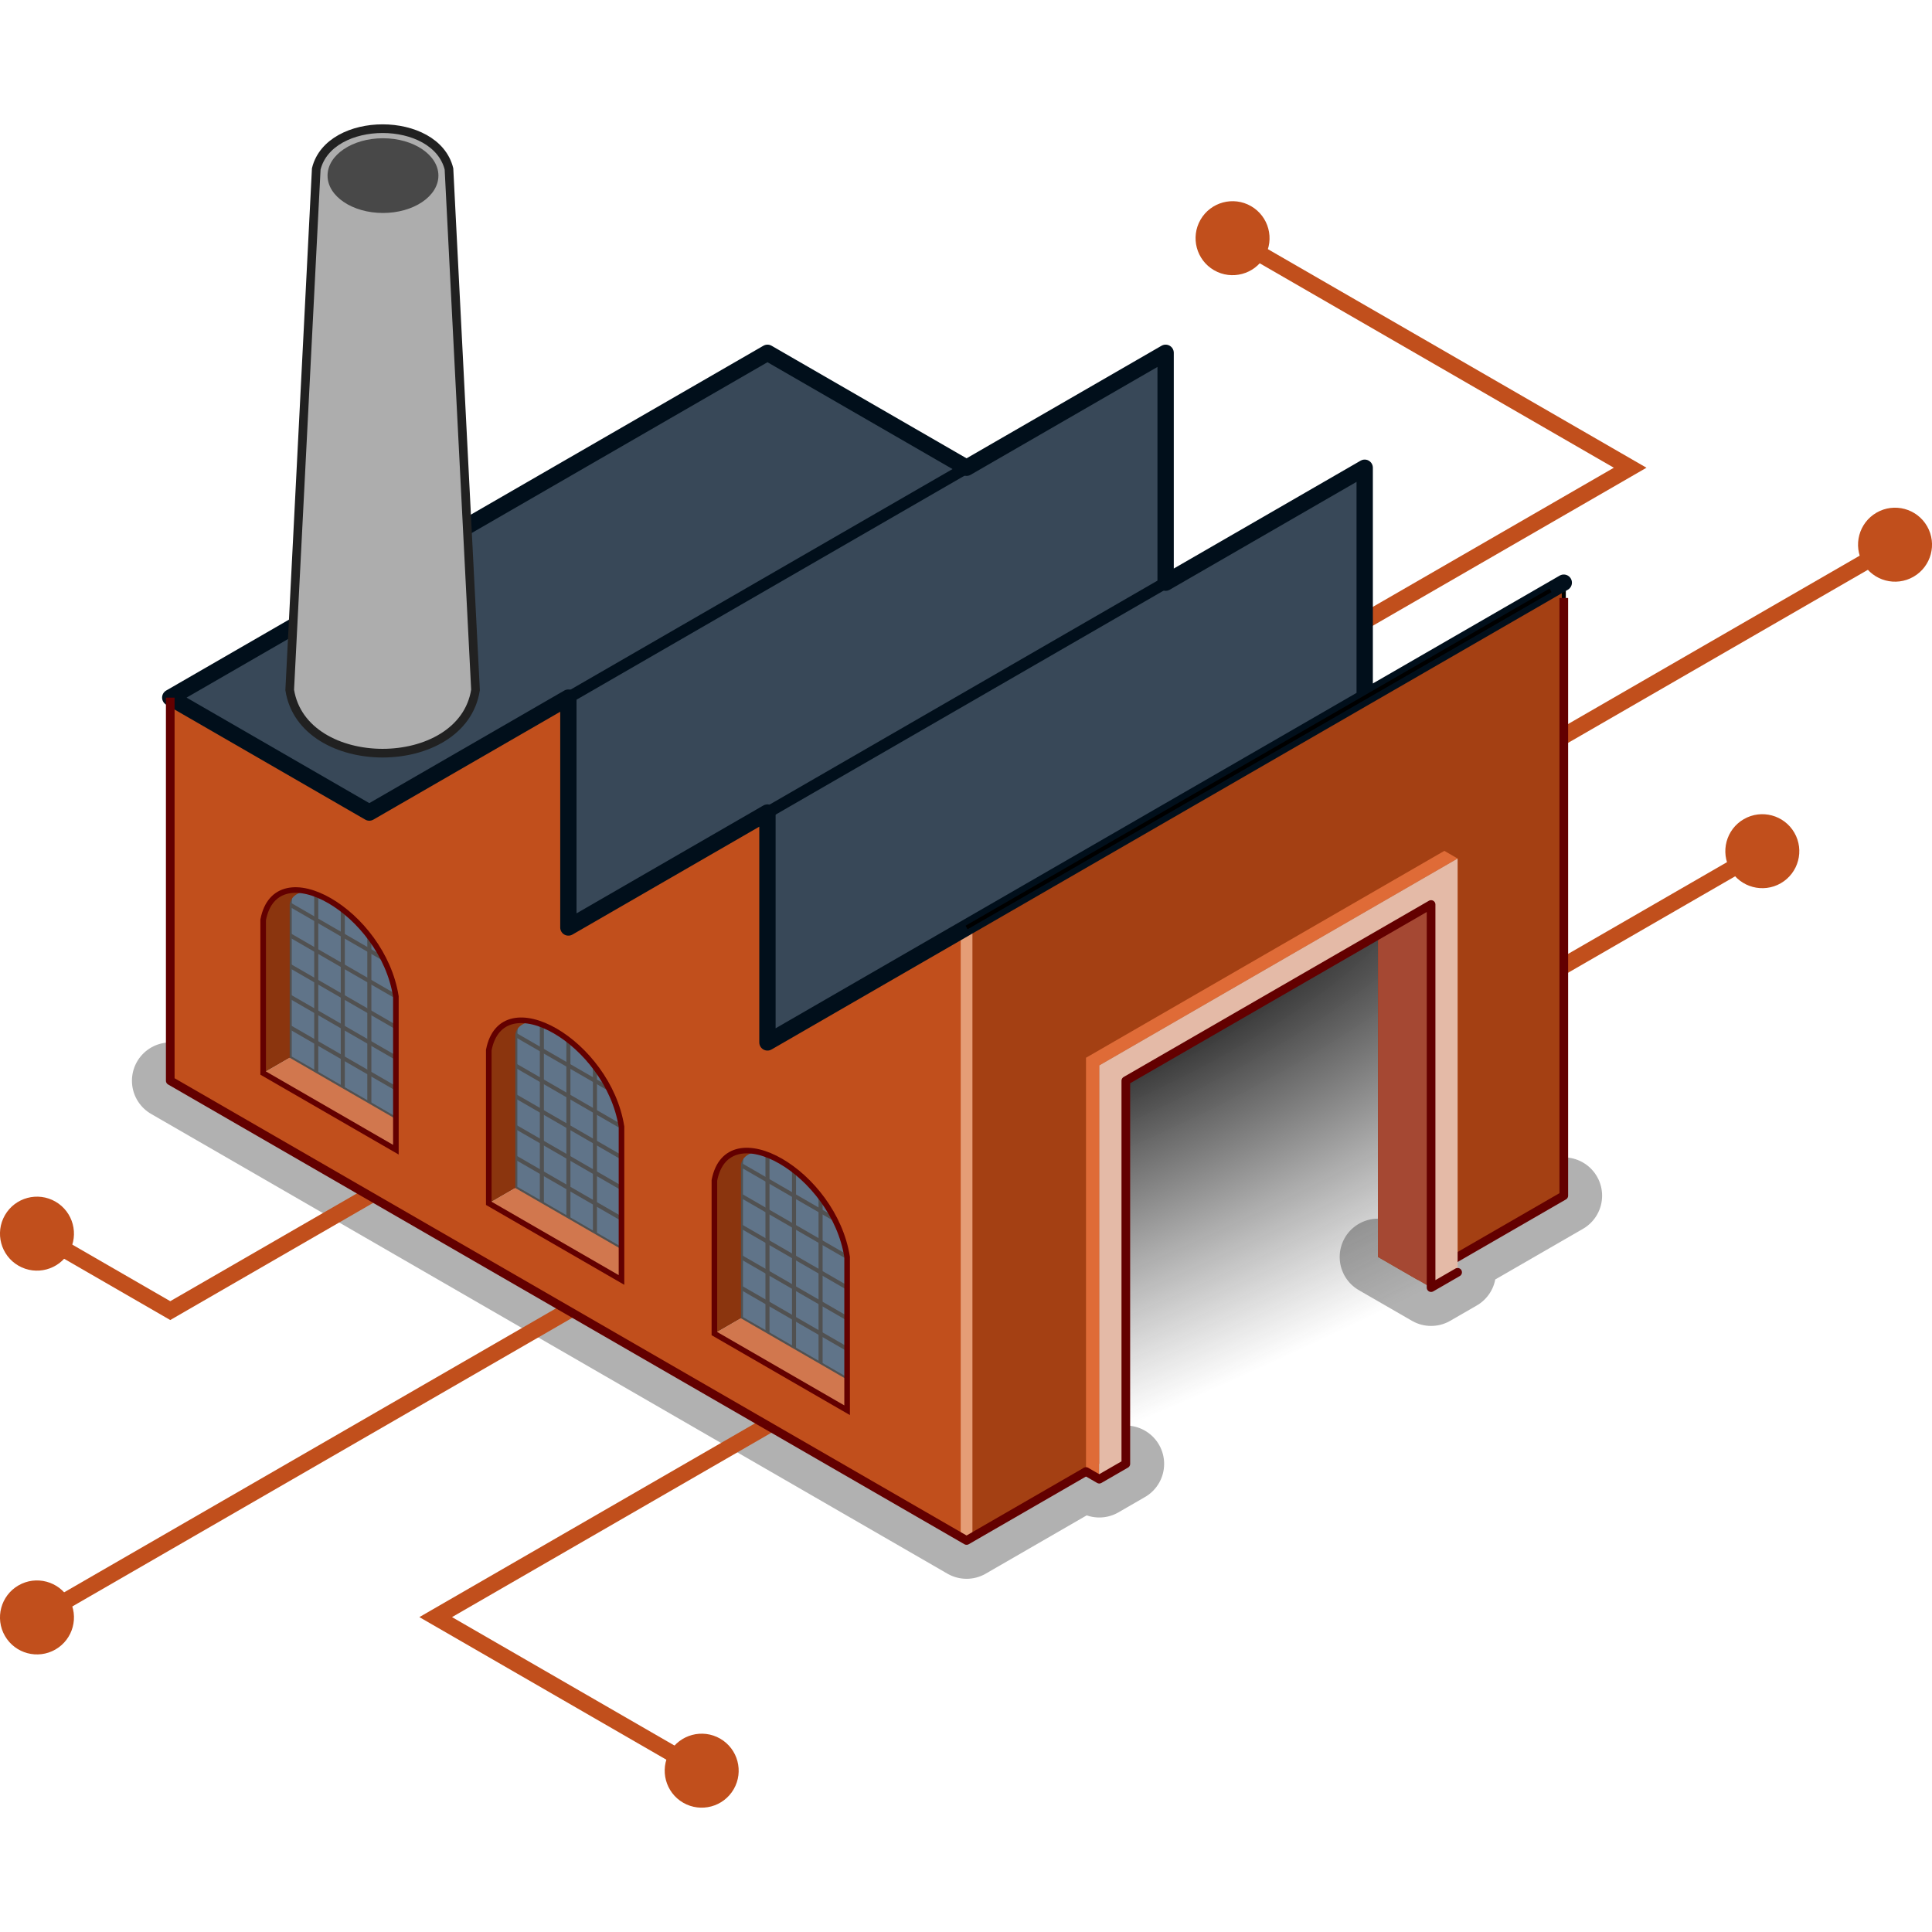
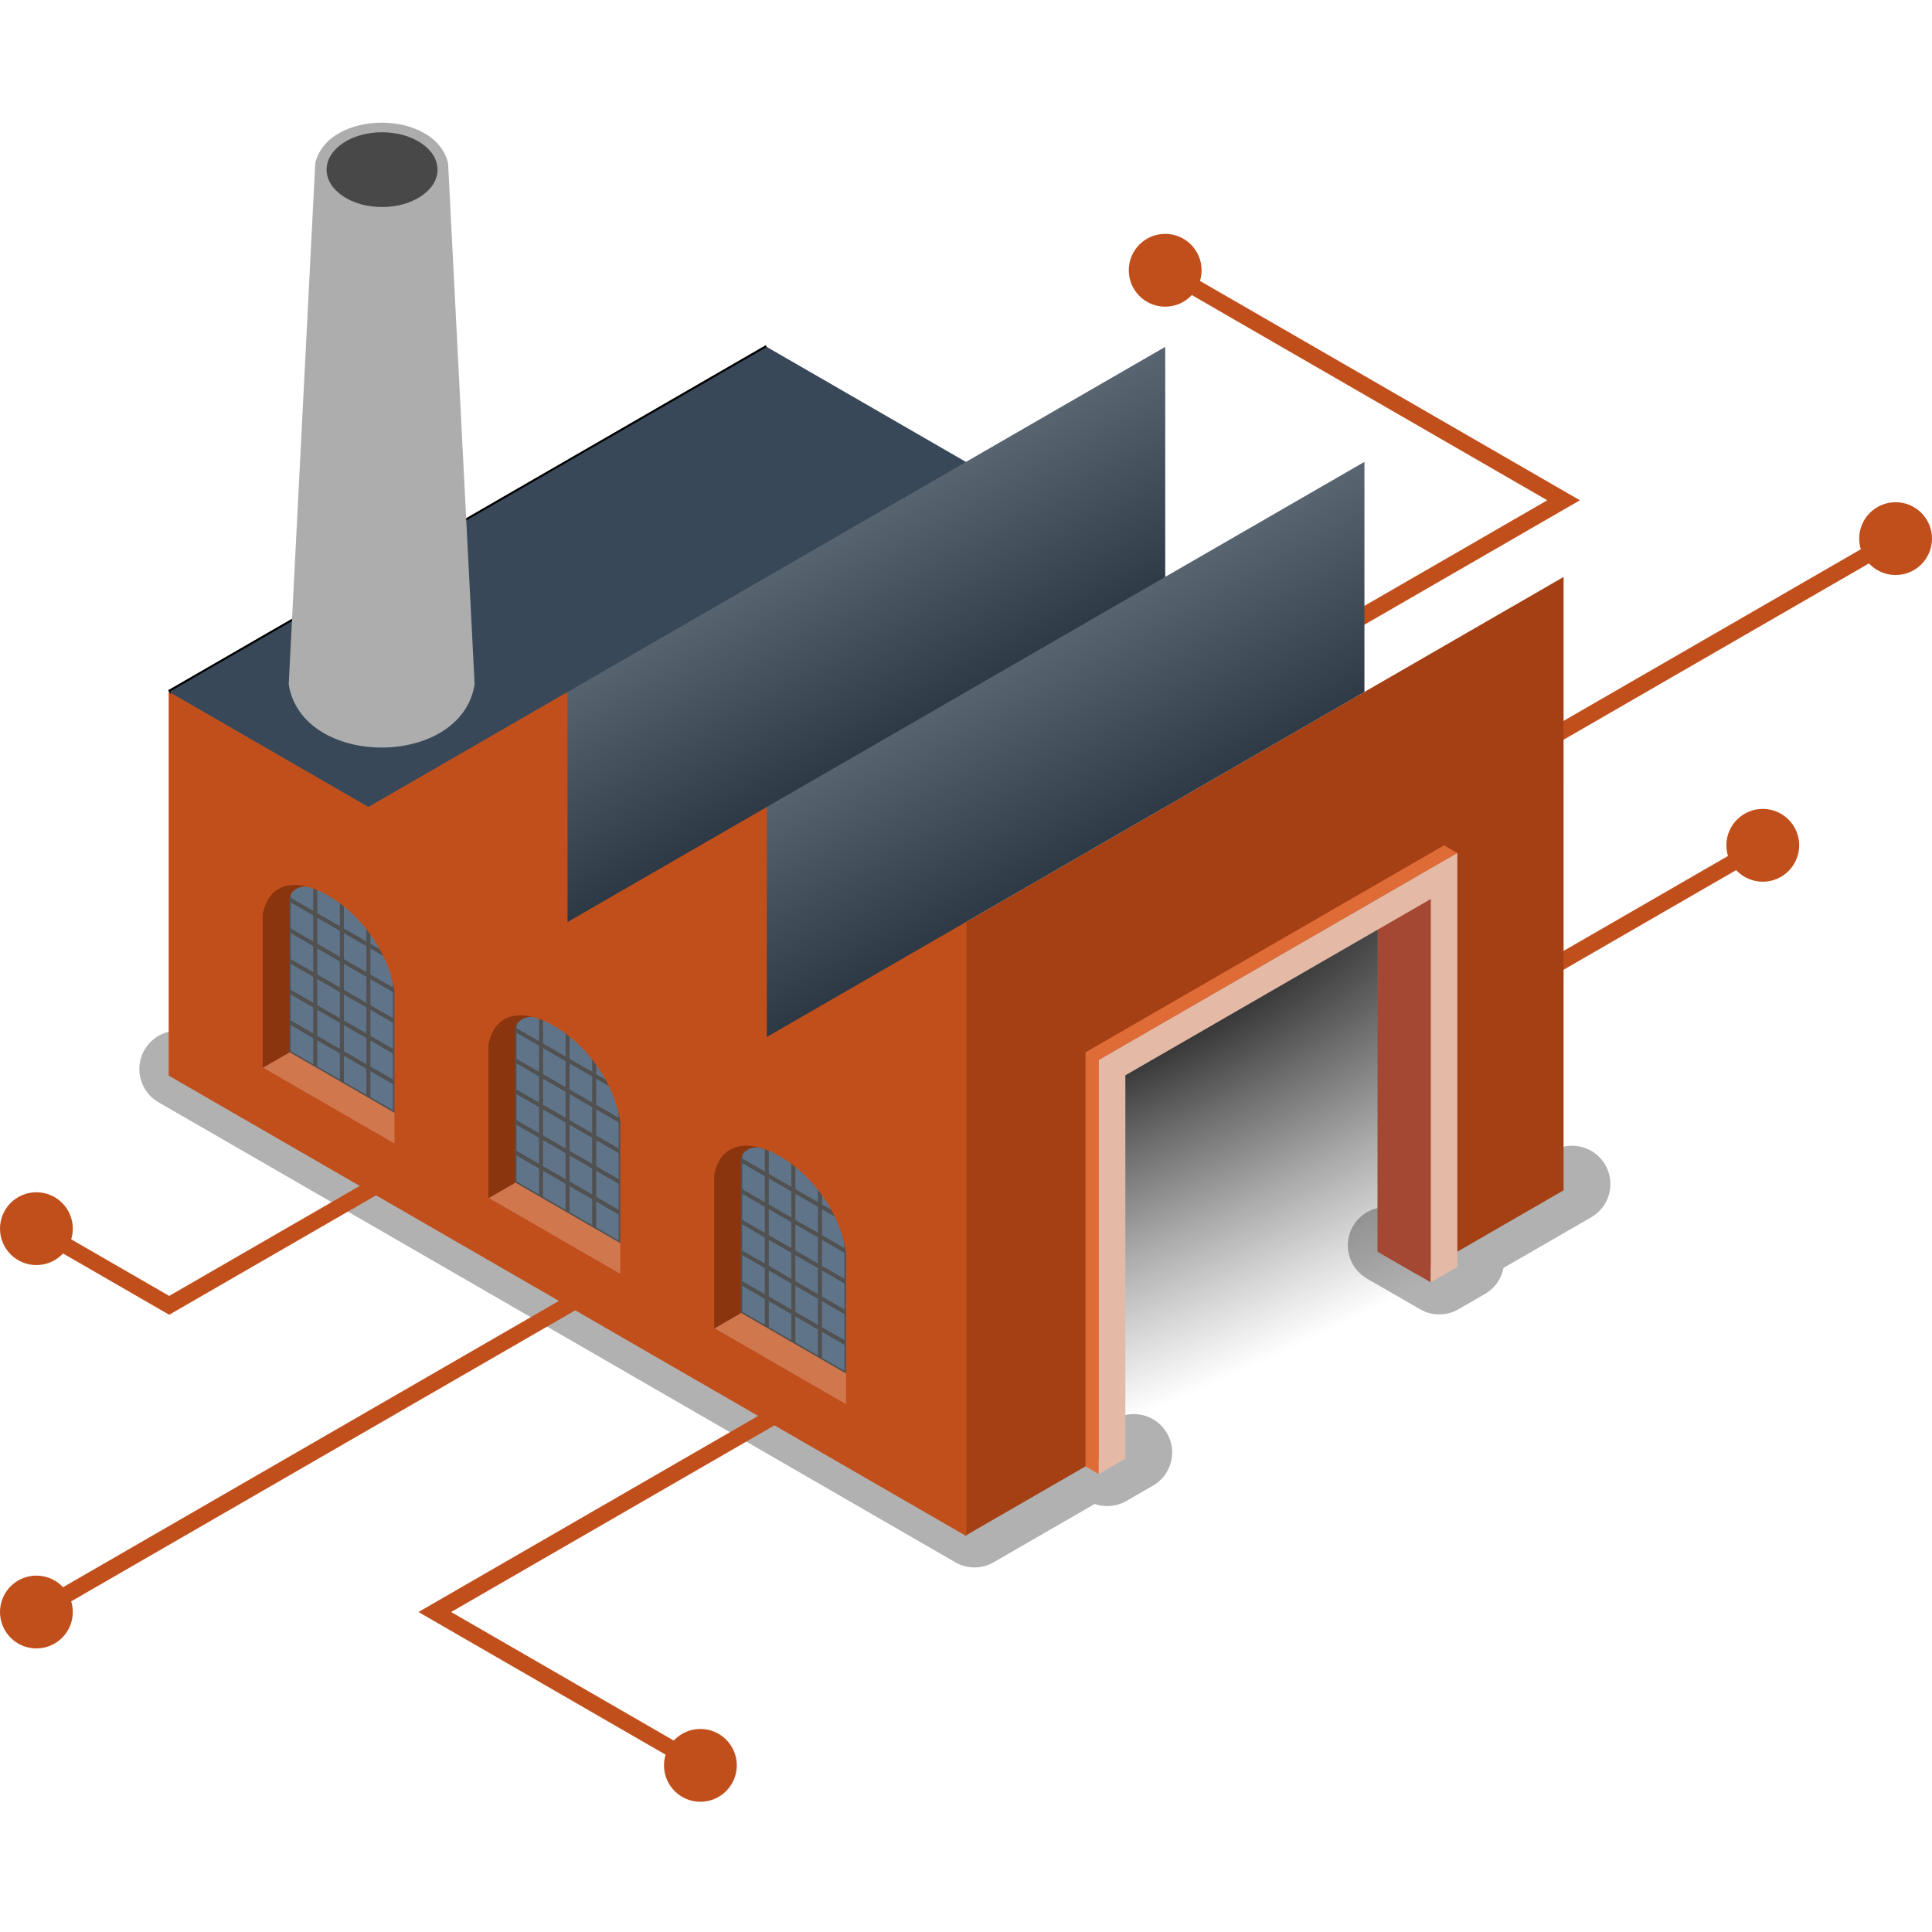
- <svg xmlns="http://www.w3.org/2000/svg" xmlns:xlink="http://www.w3.org/1999/xlink" width="126.069mm" height="126.069mm" viewBox="0 0 126.069 126.069" version="1.1" id="svg5">
+ <svg xmlns="http://www.w3.org/2000/svg" xmlns:xlink="http://www.w3.org/1999/xlink" width="125.992mm" height="125.992mm" viewBox="0 0 125.992 125.992" version="1.1" id="svg5">
  <defs id="defs2">
+     <linearGradient id="linearGradient891118">
+       <stop style="stop-color:#000000;stop-opacity:1" offset="0" id="stop891114" />
+       <stop style="stop-color:#ffffff;stop-opacity:1" offset="1" id="stop891116" />
+     </linearGradient>
    <marker style="overflow:visible" id="DotM" refX="0" refY="0" orient="auto">
      <path transform="matrix(0.4,0,0,0.4,2.96,0.4)" style="fill:context-stroke;fill-rule:evenodd;stroke:context-stroke;stroke-width:1pt" d="m -2.5,-1 c 0,2.76 -2.24,5 -5,5 -2.76,0 -5,-2.24 -5,-5 0,-2.76 2.24,-5 5,-5 2.76,0 5,2.24 5,5 z" id="path95192" />
    </marker>
    <marker style="overflow:visible" id="Arrow2Mstart" refX="0" refY="0" orient="auto">
      <path transform="scale(0.6)" d="M 8.719,4.034 -2.207,0.016 8.719,-4.002 c -1.745,2.372 -1.735,5.617 -6e-7,8.035 z" style="fill:context-stroke;fill-rule:evenodd;stroke:context-stroke;stroke-width:0.625;stroke-linejoin:round" id="path95152" />
    </marker>
    <linearGradient id="linearGradient38643">
      <stop style="stop-color:#000000;stop-opacity:1" offset="0" id="stop38639" />
      <stop style="stop-color:#323232;stop-opacity:0" offset="1" id="stop38641" />
    </linearGradient>
-     <radialGradient xlink:href="#linearGradient38643" id="radialGradient120361" cx="86.327" cy="40.421" fx="86.327" fy="40.421" r="10.392" gradientTransform="matrix(-7.833331,3.560326,-1.035206,-2.277631,826.3247,-153.7891)" gradientUnits="userSpaceOnUse" />
+     <radialGradient xlink:href="#linearGradient38643" id="radialGradient120361" cx="86.327" cy="40.421" fx="86.327" fy="40.421" r="10.392" gradientTransform="matrix(-7.833331,3.560326,-1.035206,-2.277631,789.7273,-150.1641)" gradientUnits="userSpaceOnUse" />
+     <linearGradient xlink:href="#linearGradient891118" id="linearGradient891082" gradientUnits="userSpaceOnUse" x1="72.91" y1="51.075" x2="62.315" y2="32.049" gradientTransform="translate(-17.66534,0.2171809)" />
+     <linearGradient xlink:href="#linearGradient891118" id="linearGradient891464" gradientUnits="userSpaceOnUse" x1="72.91" y1="51.075" x2="62.315" y2="32.049" gradientTransform="translate(-4.674919,7.717499)" />
  </defs>
-   <g id="layer1" transform="translate(-36.52141,-4.092501)">
-     <g id="g1334" transform="translate(-4.4379635e-6,8.113797)">
-       <path style="fill:none;stroke:#b1b1b1;stroke-width:5;stroke-linecap:round;stroke-linejoin:round;stroke-miterlimit:4;stroke-dasharray:none;stroke-opacity:1" d="m 138.564,74 -7.794,4.5 0.866,0.5 -1.732,1 -3.464,-2" id="path126984" />
-       <path style="fill:none;stroke:#b1b1b1;stroke-width:5;stroke-linecap:round;stroke-linejoin:round;stroke-miterlimit:4;stroke-dasharray:none;stroke-opacity:1" d="M 47.631,66.5 99.593,96.5 107.387,92 108.253,92.5 l 1.732,-1" id="path125998" />
-       <path style="fill:none;fill-opacity:1;stroke:#c14f1c;stroke-width:1.065;stroke-linecap:butt;stroke-linejoin:miter;stroke-miterlimit:4;stroke-dasharray:none;stroke-opacity:1;marker-start:url(#DotM);marker-end:url(#DotM)" d="m 38.971,76.5 8.66,5 95.263,-55 -25.981,-15" id="path94871" />
-       <path style="fill:none;fill-opacity:1;stroke:#c14f1c;stroke-width:1.065;stroke-linecap:butt;stroke-linejoin:miter;stroke-miterlimit:4;stroke-dasharray:none;stroke-opacity:1;marker-start:url(#DotM);marker-end:url(#DotM)" d="M 38.971,101.5 160.215,31.5" id="path94873" />
-       <path style="fill:none;fill-opacity:1;stroke:#c14f1c;stroke-width:1.065;stroke-linecap:butt;stroke-linejoin:miter;stroke-miterlimit:4;stroke-dasharray:none;stroke-opacity:1;marker-start:url(#DotM);marker-end:url(#DotM)" d="M 82.272,111.5 64.952,101.5 105.655,78 v -11 l 23.383,-12.5 -0.866,10.5 23.383,-13.5" id="path94875" />
-       <path style="fill:#607489;fill-opacity:1;stroke:#515151;stroke-width:0.265px;stroke-linecap:butt;stroke-linejoin:miter;stroke-opacity:1" d="m 55.426,65 6.928,4 v -8 c 10e-7,-5 -6.928,-10 -6.928,-6 V 65" id="path88691" />
-       <path style="fill:none;fill-opacity:1;stroke:#515151;stroke-width:0.265px;stroke-linecap:butt;stroke-linejoin:miter;stroke-opacity:1" d="m 57.158,67 v -13" id="path88693" />
-       <path style="fill:none;fill-opacity:1;stroke:#515151;stroke-width:0.265px;stroke-linecap:butt;stroke-linejoin:miter;stroke-opacity:1" d="m 58.89,68 v -13" id="path88695" />
-       <path style="fill:none;fill-opacity:1;stroke:#515151;stroke-width:0.265px;stroke-linecap:butt;stroke-linejoin:miter;stroke-opacity:1" d="m 60.622,69 v -13" id="path88697" />
-       <path style="fill:#d1774e;fill-opacity:1;stroke:none;stroke-width:0.265px;stroke-linecap:butt;stroke-linejoin:miter;stroke-opacity:1" d="m 53.694,66 1.732,-1 6.928,4 v 2 L 53.694,66" id="path88685" />
-       <path style="fill:none;fill-opacity:1;stroke:#515151;stroke-width:0.265px;stroke-linecap:butt;stroke-linejoin:miter;stroke-opacity:1" d="m 54.56,54.5 7.794,4.5" id="path88699" />
-       <path style="fill:none;fill-opacity:1;stroke:#515151;stroke-width:0.265px;stroke-linecap:butt;stroke-linejoin:miter;stroke-opacity:1" d="m 54.56,56.5 8.66,5" id="path88701" />
-       <path style="fill:none;fill-opacity:1;stroke:#515151;stroke-width:0.265px;stroke-linecap:butt;stroke-linejoin:miter;stroke-opacity:1" d="m 54.56,58.5 8.66,5" id="path88703" />
-       <path style="fill:none;fill-opacity:1;stroke:#515151;stroke-width:0.265px;stroke-linecap:butt;stroke-linejoin:miter;stroke-opacity:1" d="m 54.56,60.5 8.66,5" id="path88705" />
-       <path style="fill:none;fill-opacity:1;stroke:#515151;stroke-width:0.265;stroke-linecap:butt;stroke-linejoin:miter;stroke-miterlimit:4;stroke-dasharray:none;stroke-opacity:1" d="m 54.56,62.5 8.66,5" id="path88707" />
-       <path id="path4658" style="fill:#a44013;fill-opacity:1;stroke:none;stroke-width:0.265;stroke-linecap:butt;stroke-linejoin:miter;stroke-miterlimit:4;stroke-dasharray:none;stroke-opacity:1" d="M 138.564,34 99.593,56.5 V 96.5 L 109.119,91 V 66 l 17.32,-10 v 22 l 2.598,1.5 9.526,-5.5 z" />
-       <path style="fill:#a54833;fill-opacity:1;stroke:none;stroke-width:0.265px;stroke-linecap:butt;stroke-linejoin:miter;stroke-opacity:1" d="m 129.904,55 -3.464,1 v 22 l 3.464,2 z" id="path41746" />
-       <path style="fill:#8b350e;fill-opacity:1;stroke:none;stroke-width:0.265px;stroke-linecap:butt;stroke-linejoin:miter;stroke-opacity:1" d="m 53.694,66 1.732,-1 v -10 c 0.06,-0.697 1.042,-1.075 1.697,-0.687 0.035,-0.313 -3.429,-2.313 -3.429,1.687 L 53.694,66" id="path88687" />
-       <g id="g90014" transform="translate(60.62178,74)">
-         <path style="fill:#607489;fill-opacity:1;stroke:#515151;stroke-width:0.265px;stroke-linecap:butt;stroke-linejoin:miter;stroke-opacity:1" d="m 9.526,-0.5 6.928,4 v -8 C 16.454,-9.5 9.526,-14.5 9.526,-10.5 v 10" id="path89981" />
-         <path style="fill:none;fill-opacity:1;stroke:#515151;stroke-width:0.265px;stroke-linecap:butt;stroke-linejoin:miter;stroke-opacity:1" d="m 11.258,1.5 v -13" id="path89983" />
-         <path style="fill:none;fill-opacity:1;stroke:#515151;stroke-width:0.265px;stroke-linecap:butt;stroke-linejoin:miter;stroke-opacity:1" d="m 12.99,2.5 v -13" id="path89985" />
-         <path style="fill:none;fill-opacity:1;stroke:#515151;stroke-width:0.265px;stroke-linecap:butt;stroke-linejoin:miter;stroke-opacity:1" d="m 14.722,3.5 v -13" id="path89987" />
-         <path style="fill:#d1774e;fill-opacity:1;stroke:none;stroke-width:0.265px;stroke-linecap:butt;stroke-linejoin:miter;stroke-opacity:1" d="m 7.794,0.5 1.732,-1 6.928,4 V 5.5 L 7.794,0.5" id="path89989" />
-         <path style="fill:none;fill-opacity:1;stroke:#515151;stroke-width:0.265px;stroke-linecap:butt;stroke-linejoin:miter;stroke-opacity:1" d="m 8.66,-11 7.794,4.5" id="path89991" />
-         <path style="fill:none;fill-opacity:1;stroke:#515151;stroke-width:0.265px;stroke-linecap:butt;stroke-linejoin:miter;stroke-opacity:1" d="m 8.66,-9 8.66,5" id="path89993" />
-         <path style="fill:none;fill-opacity:1;stroke:#515151;stroke-width:0.265px;stroke-linecap:butt;stroke-linejoin:miter;stroke-opacity:1" d="m 8.66,-7 8.66,5" id="path89995" />
-         <path style="fill:none;fill-opacity:1;stroke:#515151;stroke-width:0.265px;stroke-linecap:butt;stroke-linejoin:miter;stroke-opacity:1" d="m 8.66,-5 8.66,5" id="path89997" />
-         <path style="fill:none;fill-opacity:1;stroke:#515151;stroke-width:0.265;stroke-linecap:butt;stroke-linejoin:miter;stroke-miterlimit:4;stroke-dasharray:none;stroke-opacity:1" d="m 8.66,-3 8.66,5" id="path89999" />
-         <path style="fill:#8b350e;fill-opacity:1;stroke:none;stroke-width:0.265px;stroke-linecap:butt;stroke-linejoin:miter;stroke-opacity:1" d="m 7.794,0.5 1.732,-1 V -10.5 c 0.06,-0.697 1.042,-1.075 1.697,-0.687 C 11.258,-11.5 7.794,-13.5 7.794,-9.5 l -1e-6,10" id="path90001" />
-       </g>
-       <g id="g90112" transform="translate(75.34421,82.5)">
-         <path style="fill:#607489;fill-opacity:1;stroke:#515151;stroke-width:0.265px;stroke-linecap:butt;stroke-linejoin:miter;stroke-opacity:1" d="m 9.526,-0.5 6.928,4 v -8 C 16.454,-9.5 9.526,-14.5 9.526,-10.5 v 10" id="path90090" />
-         <path style="fill:none;fill-opacity:1;stroke:#515151;stroke-width:0.265px;stroke-linecap:butt;stroke-linejoin:miter;stroke-opacity:1" d="m 11.258,1.5 v -13" id="path90092" />
-         <path style="fill:none;fill-opacity:1;stroke:#515151;stroke-width:0.265px;stroke-linecap:butt;stroke-linejoin:miter;stroke-opacity:1" d="m 12.99,2.5 v -13" id="path90094" />
-         <path style="fill:none;fill-opacity:1;stroke:#515151;stroke-width:0.265px;stroke-linecap:butt;stroke-linejoin:miter;stroke-opacity:1" d="m 14.722,3.5 v -13" id="path90096" />
-         <path style="fill:#d1774e;fill-opacity:1;stroke:none;stroke-width:0.265px;stroke-linecap:butt;stroke-linejoin:miter;stroke-opacity:1" d="m 7.794,0.5 1.732,-1 6.928,4 V 5.5 L 7.794,0.5" id="path90098" />
-         <path style="fill:none;fill-opacity:1;stroke:#515151;stroke-width:0.265px;stroke-linecap:butt;stroke-linejoin:miter;stroke-opacity:1" d="m 8.66,-11 7.794,4.5" id="path90100" />
-         <path style="fill:none;fill-opacity:1;stroke:#515151;stroke-width:0.265px;stroke-linecap:butt;stroke-linejoin:miter;stroke-opacity:1" d="m 8.66,-9 8.66,5" id="path90102" />
-         <path style="fill:none;fill-opacity:1;stroke:#515151;stroke-width:0.265px;stroke-linecap:butt;stroke-linejoin:miter;stroke-opacity:1" d="m 8.66,-7 8.66,5" id="path90104" />
-         <path style="fill:none;fill-opacity:1;stroke:#515151;stroke-width:0.265px;stroke-linecap:butt;stroke-linejoin:miter;stroke-opacity:1" d="m 8.66,-5 8.66,5" id="path90106" />
-         <path style="fill:none;fill-opacity:1;stroke:#515151;stroke-width:0.265;stroke-linecap:butt;stroke-linejoin:miter;stroke-miterlimit:4;stroke-dasharray:none;stroke-opacity:1" d="m 8.66,-3 8.66,5" id="path90108" />
-         <path style="fill:#8b350e;fill-opacity:1;stroke:none;stroke-width:0.265px;stroke-linecap:butt;stroke-linejoin:miter;stroke-opacity:1" d="m 7.794,0.5 1.732,-1 V -10.5 c 0.06,-0.697 1.042,-1.075 1.697,-0.687 C 11.258,-11.5 7.794,-13.5 7.794,-9.5 l -1e-6,10" id="path90110" />
-       </g>
-       <path id="path891" style="fill:#c14f1c;fill-opacity:1;stroke:none;stroke-width:0.565;stroke-linecap:butt;stroke-linejoin:miter;stroke-miterlimit:4;stroke-dasharray:none;stroke-opacity:1" d="M 47.631,41.5 V 66.5 L 99.593,96.5 V 56.5 L 86.603,64 V 49 l -12.99,7.5 V 41.5 L 60.622,49 Z m 8.119,12.556 c 2.388,-0.049 5.994,3.077 6.603,6.944 v 10 L 53.694,66 V 56 c 0.257,-1.336 1.048,-1.923 2.057,-1.944 z m 14.723,8.5 c 2.388,-0.049 5.994,3.076 6.603,6.943 v 10 l -8.66,-5 v -10 c 0.257,-1.336 1.048,-1.923 2.057,-1.944 z m 14.723,8.5 c 2.388,-0.049 5.994,3.077 6.603,6.944 v 10 L 83.138,83 V 73 c 0.257,-1.336 1.049,-1.923 2.057,-1.944 z" />
-       <path style="fill:none;stroke:#000000;stroke-width:0.265px;stroke-linecap:butt;stroke-linejoin:miter;stroke-opacity:1" d="M 138.564,74 V 34 l -12.99,7.5 V 26.5 l -12.99,7.5 v -15 l -12.99,7.5 -12.99,-7.5 v 25" id="path1264" />
-       <path style="fill:none;stroke:#000000;stroke-width:0.265px;stroke-linecap:butt;stroke-linejoin:miter;stroke-opacity:1" d="m 47.631,41.5 38.971,-22.5" id="path1950" />
-       <path style="fill:none;stroke:#e59d76;stroke-width:0.765;stroke-linecap:butt;stroke-linejoin:miter;stroke-miterlimit:4;stroke-dasharray:none;stroke-opacity:1" d="M 99.593,96.5 V 56.5" id="path43468" />
-       <path style="fill:#384858;fill-opacity:1;stroke:#010f1b;stroke-width:1.065;stroke-linecap:butt;stroke-linejoin:round;stroke-miterlimit:4;stroke-dasharray:none;stroke-opacity:1" d="m 47.631,41.5 38.971,-22.5 12.99,7.5 12.99,-7.5 v 15 l 12.99,-7.5 v 15 l 12.99,-7.5 -51.962,30 V 49 l -12.99,7.5 v -15 l -12.99,7.5 z" id="path7142" />
-       <path style="fill:#010f1b;fill-opacity:1;stroke:#010f1b;stroke-width:0.765;stroke-linecap:butt;stroke-linejoin:miter;stroke-miterlimit:4;stroke-dasharray:none;stroke-opacity:1" d="m 73.612,41.5 38.971,-22.5" id="path1952" />
-       <path style="fill:#010f1b;fill-opacity:1;stroke:#010f1b;stroke-width:0.765;stroke-linecap:butt;stroke-linejoin:miter;stroke-miterlimit:4;stroke-dasharray:none;stroke-opacity:1" d="m 86.603,49 38.105,-22" id="path1954" />
-       <path style="fill:none;stroke:#000000;stroke-width:0.265px;stroke-linecap:butt;stroke-linejoin:miter;stroke-opacity:1" d="m 99.593,56.5 38.105,-22" id="path1956" />
-       <path style="fill:none;stroke:#630000;stroke-width:0.365;stroke-linecap:butt;stroke-linejoin:miter;stroke-miterlimit:4;stroke-dasharray:none;stroke-opacity:1" d="m 53.694,66 8.66,5 V 61 c -0.866,-5.5 -7.794,-9.5 -8.66,-5 z" id="path2090" />
-       <path style="fill:url(#radialGradient120361);fill-opacity:1;stroke:none;stroke-width:0.265px;stroke-linecap:butt;stroke-linejoin:miter;stroke-opacity:1" d="M 109.119,91 V 66 l 17.32,-10 v 22 l 3.464,2 -19.919,11.5" id="path2684" />
-       <path style="fill:#adadad;fill-opacity:1;stroke:#212121;stroke-width:0.565;stroke-linecap:butt;stroke-linejoin:miter;stroke-miterlimit:4;stroke-dasharray:none;stroke-opacity:1" d="m 57.158,7 c 0.866,-3.5 7.794,-3.5 8.66,0 l 1.732,34 c -0.866,5.5 -11.258,5.5 -12.124,0 z" id="path5582" />
-       <ellipse style="fill:#484848;fill-opacity:1;stroke:none;stroke-width:0.167;stroke-miterlimit:4;stroke-dasharray:none;stroke-opacity:1" id="ellipse6866" ry="2.438" rx="3.617" cy="7.438" cx="61.512" />
-       <path style="fill:none;stroke:#630000;stroke-width:0.365;stroke-linecap:butt;stroke-linejoin:miter;stroke-miterlimit:4;stroke-dasharray:none;stroke-opacity:1" d="m 68.416,74.5 8.66,5 V 69.5 C 76.21,64 69.282,60 68.416,64.5 Z" id="path90114" />
-       <path style="fill:none;stroke:#630000;stroke-width:0.365;stroke-linecap:butt;stroke-linejoin:miter;stroke-miterlimit:4;stroke-dasharray:none;stroke-opacity:1" d="m 83.138,83 8.66,5 V 78 c -0.866,-5.5 -7.794,-9.5 -8.66,-5 z" id="path90116" />
-       <path style="fill:#df6b37;fill-opacity:1;stroke:none;stroke-width:0.265px;stroke-linecap:butt;stroke-linejoin:miter;stroke-opacity:1" d="M 107.387,92 108.253,92.5 V 65.5 l 23.383,-13.5 -0.866,-0.5 L 107.387,65 Z" id="path91243" />
-       <path style="fill:none;stroke:#630000;stroke-width:0.565;stroke-linecap:butt;stroke-linejoin:round;stroke-miterlimit:4;stroke-dasharray:none;stroke-opacity:1" d="M 130.77,78.5 138.564,74 V 35 m -90.933,6.5 V 66.5 L 99.593,96.5 107.387,92" id="path42726" />
-       <path style="fill:#e4baa7;fill-opacity:1;stroke:none;stroke-width:0.265px;stroke-linecap:butt;stroke-linejoin:miter;stroke-opacity:1" d="M 108.253,92.5 V 65.5 l 23.383,-13.5 v 27 l -1.732,1 v -25 l -19.919,11.5 v 25 L 108.253,92.5" id="path91044" />
-       <path style="fill:none;stroke:#630000;stroke-width:0.565;stroke-linecap:round;stroke-linejoin:round;stroke-miterlimit:4;stroke-dasharray:none;stroke-opacity:1" d="m 131.636,79 -1.732,1 v -25 l -19.919,11.5 v 25 l -1.732,1 -0.866,-0.5" id="path94075" />
-     </g>
+   <path style="fill:none;stroke:#b1b1b1;stroke-width:5;stroke-linecap:round;stroke-linejoin:round;stroke-miterlimit:4;stroke-dasharray:none;stroke-opacity:1" d="m 102.52,77.217 -7.794,4.5 0.866,0.5 -1.732,1 -3.464,-2" id="path126984" />
+   <path style="fill:none;stroke:#b1b1b1;stroke-width:5;stroke-linecap:round;stroke-linejoin:round;stroke-miterlimit:4;stroke-dasharray:none;stroke-opacity:1" d="m 11.587,69.717 51.962,30 7.794,-4.5 0.866,0.5 1.732,-1" id="path125998" />
+   <path style="fill:none;fill-opacity:1;stroke:#c14f1c;stroke-width:1.065;stroke-linecap:butt;stroke-linejoin:miter;stroke-miterlimit:4;stroke-dasharray:none;stroke-opacity:1" d="m 2.374,80.125 8.66,5 90.933,-52.5 -25.981,-15" id="path94871" />
+   <path style="fill:none;fill-opacity:1;stroke:#c14f1c;stroke-width:1.065;stroke-linecap:butt;stroke-linejoin:miter;stroke-miterlimit:4;stroke-dasharray:none;stroke-opacity:1" d="M 2.374,105.125 123.617,35.125" id="path94873" />
+   <g id="g2374" transform="translate(11.73149,18.63049)">
+     <path style="fill:#607489;fill-opacity:1;stroke:#515151;stroke-width:0.265px;stroke-linecap:butt;stroke-linejoin:miter;stroke-opacity:1" d="m 21.819,58.494 6.928,4 v -8 c 10e-7,-5 -6.928,-10 -6.928,-6 v 10" id="path2352" />
+     <path style="fill:none;fill-opacity:1;stroke:#515151;stroke-width:0.265px;stroke-linecap:butt;stroke-linejoin:miter;stroke-opacity:1" d="m 23.551,60.494 v -13" id="path2354" />
+     <path style="fill:none;fill-opacity:1;stroke:#515151;stroke-width:0.265px;stroke-linecap:butt;stroke-linejoin:miter;stroke-opacity:1" d="m 25.284,61.494 v -13" id="path2356" />
+     <path style="fill:none;fill-opacity:1;stroke:#515151;stroke-width:0.265px;stroke-linecap:butt;stroke-linejoin:miter;stroke-opacity:1" d="m 27.016,62.494 v -13" id="path2358" />
+     <path style="fill:#d1774e;fill-opacity:1;stroke:#d1774e;stroke-width:0.065;stroke-linecap:butt;stroke-linejoin:miter;stroke-miterlimit:4;stroke-dasharray:none;stroke-opacity:1" d="m 20.087,59.494 1.732,-1 6.928,4 v 2 l -8.66,-5" id="path2360" />
+     <path style="fill:none;fill-opacity:1;stroke:#515151;stroke-width:0.265px;stroke-linecap:butt;stroke-linejoin:miter;stroke-opacity:1" d="m 20.953,47.994 7.794,4.5" id="path2362" />
+     <path style="fill:none;fill-opacity:1;stroke:#515151;stroke-width:0.265px;stroke-linecap:butt;stroke-linejoin:miter;stroke-opacity:1" d="m 20.953,49.994 8.66,5" id="path2364" />
+     <path style="fill:none;fill-opacity:1;stroke:#515151;stroke-width:0.265px;stroke-linecap:butt;stroke-linejoin:miter;stroke-opacity:1" d="m 20.953,51.994 8.66,5" id="path2366" />
+     <path style="fill:none;fill-opacity:1;stroke:#515151;stroke-width:0.265px;stroke-linecap:butt;stroke-linejoin:miter;stroke-opacity:1" d="m 20.953,53.994 8.66,5" id="path2368" />
+     <path style="fill:none;fill-opacity:1;stroke:#515151;stroke-width:0.265;stroke-linecap:butt;stroke-linejoin:miter;stroke-miterlimit:4;stroke-dasharray:none;stroke-opacity:1" d="m 20.953,55.994 8.66,5" id="path2370" />
+     <path style="fill:#8b350e;fill-opacity:1;stroke:#8b350e;stroke-width:0.065;stroke-linecap:butt;stroke-linejoin:miter;stroke-miterlimit:4;stroke-dasharray:none;stroke-opacity:1" d="m 20.087,59.494 1.732,-1 v -10 c 0.06,-0.697 1.042,-1.075 1.697,-0.687 0.035,-0.313 -3.429,-2.313 -3.429,1.687 l -1e-6,10" id="path2372" />
  </g>
+   <path style="fill:none;fill-opacity:1;stroke:#c14f1c;stroke-width:1.065;stroke-linecap:butt;stroke-linejoin:miter;stroke-miterlimit:4;stroke-dasharray:none;stroke-opacity:1" d="M 45.675,115.125 28.355,105.125 69.058,81.625 v -11 l 23.383,-12.5 -0.866,10.5 23.383,-13.5" id="path94875" />
+   <path id="path4658" style="fill:#a44013;fill-opacity:1;stroke:none;stroke-width:0.265;stroke-linecap:butt;stroke-linejoin:miter;stroke-miterlimit:4;stroke-dasharray:none;stroke-opacity:1" d="M 101.967,37.625 62.996,60.125 v 40 l 9.526,-5.5 V 69.625 l 17.32,-10 v 22 l 2.598,1.5 9.526,-5.5 z" />
+   <path style="fill:#a54833;fill-opacity:1;stroke:none;stroke-width:0.265px;stroke-linecap:butt;stroke-linejoin:miter;stroke-opacity:1" d="M 93.306,58.625 89.842,59.625 v 22 l 3.464,2 z" id="path41746" />
+   <g id="g2350" transform="translate(-2.991192,10.13056)">
+     <path style="fill:#607489;fill-opacity:1;stroke:#515151;stroke-width:0.265px;stroke-linecap:butt;stroke-linejoin:miter;stroke-opacity:1" d="m 21.819,58.494 6.928,4 v -8 c 10e-7,-5 -6.928,-10 -6.928,-6 v 10" id="path88691" />
+     <path style="fill:none;fill-opacity:1;stroke:#515151;stroke-width:0.265px;stroke-linecap:butt;stroke-linejoin:miter;stroke-opacity:1" d="m 23.551,60.494 v -13" id="path88693" />
+     <path style="fill:none;fill-opacity:1;stroke:#515151;stroke-width:0.265px;stroke-linecap:butt;stroke-linejoin:miter;stroke-opacity:1" d="m 25.284,61.494 v -13" id="path88695" />
+     <path style="fill:none;fill-opacity:1;stroke:#515151;stroke-width:0.265px;stroke-linecap:butt;stroke-linejoin:miter;stroke-opacity:1" d="m 27.016,62.494 v -13" id="path88697" />
+     <path style="fill:#d1774e;fill-opacity:1;stroke:#d1774e;stroke-width:0.065;stroke-linecap:butt;stroke-linejoin:miter;stroke-miterlimit:4;stroke-dasharray:none;stroke-opacity:1" d="m 20.087,59.494 1.732,-1 6.928,4 v 2 l -8.66,-5" id="path88685" />
+     <path style="fill:none;fill-opacity:1;stroke:#515151;stroke-width:0.265px;stroke-linecap:butt;stroke-linejoin:miter;stroke-opacity:1" d="m 20.953,47.994 7.794,4.5" id="path88699" />
+     <path style="fill:none;fill-opacity:1;stroke:#515151;stroke-width:0.265px;stroke-linecap:butt;stroke-linejoin:miter;stroke-opacity:1" d="m 20.953,49.994 8.66,5" id="path88701" />
+     <path style="fill:none;fill-opacity:1;stroke:#515151;stroke-width:0.265px;stroke-linecap:butt;stroke-linejoin:miter;stroke-opacity:1" d="m 20.953,51.994 8.66,5" id="path88703" />
+     <path style="fill:none;fill-opacity:1;stroke:#515151;stroke-width:0.265px;stroke-linecap:butt;stroke-linejoin:miter;stroke-opacity:1" d="m 20.953,53.994 8.66,5" id="path88705" />
+     <path style="fill:none;fill-opacity:1;stroke:#515151;stroke-width:0.265;stroke-linecap:butt;stroke-linejoin:miter;stroke-miterlimit:4;stroke-dasharray:none;stroke-opacity:1" d="m 20.953,55.994 8.66,5" id="path88707" />
+     <path style="fill:#8b350e;fill-opacity:1;stroke:#8b350e;stroke-width:0.065;stroke-linecap:butt;stroke-linejoin:miter;stroke-miterlimit:4;stroke-dasharray:none;stroke-opacity:1" d="m 20.087,59.494 1.732,-1 v -10 c 0.06,-0.697 1.042,-1.075 1.697,-0.687 0.035,-0.313 -3.429,-2.313 -3.429,1.687 l -1e-6,10" id="path88687" />
+   </g>
+   <g id="g2398" transform="translate(26.45392,27.13049)">
+     <path style="fill:#607489;fill-opacity:1;stroke:#515151;stroke-width:0.265px;stroke-linecap:butt;stroke-linejoin:miter;stroke-opacity:1" d="m 21.819,58.494 6.928,4 v -8 c 10e-7,-5 -6.928,-10 -6.928,-6 v 10" id="path2376" />
+     <path style="fill:none;fill-opacity:1;stroke:#515151;stroke-width:0.265px;stroke-linecap:butt;stroke-linejoin:miter;stroke-opacity:1" d="m 23.551,60.494 v -13" id="path2378" />
+     <path style="fill:none;fill-opacity:1;stroke:#515151;stroke-width:0.265px;stroke-linecap:butt;stroke-linejoin:miter;stroke-opacity:1" d="m 25.284,61.494 v -13" id="path2380" />
+     <path style="fill:none;fill-opacity:1;stroke:#515151;stroke-width:0.265px;stroke-linecap:butt;stroke-linejoin:miter;stroke-opacity:1" d="m 27.016,62.494 v -13" id="path2382" />
+     <path style="fill:#d1774e;fill-opacity:1;stroke:#d1774e;stroke-width:0.065;stroke-linecap:butt;stroke-linejoin:miter;stroke-miterlimit:4;stroke-dasharray:none;stroke-opacity:1" d="m 20.087,59.494 1.732,-1 6.928,4 v 2 l -8.66,-5" id="path2384" />
+     <path style="fill:none;fill-opacity:1;stroke:#515151;stroke-width:0.265px;stroke-linecap:butt;stroke-linejoin:miter;stroke-opacity:1" d="m 20.953,47.994 7.794,4.5" id="path2386" />
+     <path style="fill:none;fill-opacity:1;stroke:#515151;stroke-width:0.265px;stroke-linecap:butt;stroke-linejoin:miter;stroke-opacity:1" d="m 20.953,49.994 8.66,5" id="path2388" />
+     <path style="fill:none;fill-opacity:1;stroke:#515151;stroke-width:0.265px;stroke-linecap:butt;stroke-linejoin:miter;stroke-opacity:1" d="m 20.953,51.994 8.66,5" id="path2390" />
+     <path style="fill:none;fill-opacity:1;stroke:#515151;stroke-width:0.265px;stroke-linecap:butt;stroke-linejoin:miter;stroke-opacity:1" d="m 20.953,53.994 8.66,5" id="path2392" />
+     <path style="fill:none;fill-opacity:1;stroke:#515151;stroke-width:0.265;stroke-linecap:butt;stroke-linejoin:miter;stroke-miterlimit:4;stroke-dasharray:none;stroke-opacity:1" d="m 20.953,55.994 8.66,5" id="path2394" />
+     <path style="fill:#8b350e;fill-opacity:1;stroke:#8b350e;stroke-width:0.065;stroke-linecap:butt;stroke-linejoin:miter;stroke-miterlimit:4;stroke-dasharray:none;stroke-opacity:1" d="m 20.087,59.494 1.732,-1 v -10 c 0.06,-0.697 1.042,-1.075 1.697,-0.687 0.035,-0.313 -3.429,-2.313 -3.429,1.687 l -1e-6,10" id="path2396" />
+   </g>
+   <path id="path891" style="fill:#c14f1c;fill-opacity:1;stroke:#c14f1c;stroke-width:0.065;stroke-linecap:butt;stroke-linejoin:miter;stroke-miterlimit:4;stroke-dasharray:none;stroke-opacity:1" d="M 11.034,45.125 V 70.125 L 62.996,100.125 V 60.125 L 50.005,67.625 V 52.625 l -12.99,7.5 V 45.125 l -12.99,7.5 z m 8.119,12.556 c 2.388,-0.049 5.994,3.077 6.603,6.944 v 10 L 17.096,69.625 V 59.625 c 0.257,-1.336 1.048,-1.923 2.057,-1.944 z m 14.723,8.5 c 2.388,-0.049 5.994,3.076 6.603,6.943 V 83.125 l -8.66,-5 v -10 c 0.257,-1.336 1.048,-1.923 2.057,-1.944 z m 14.723,8.5 c 2.388,-0.049 5.994,3.077 6.603,6.944 v 10 L 46.541,86.625 V 76.625 c 0.257,-1.336 1.049,-1.923 2.057,-1.944 z" />
+   <path style="fill:none;stroke:#000000;stroke-width:0.265px;stroke-linecap:butt;stroke-linejoin:miter;stroke-opacity:1" d="m 11.034,45.125 38.971,-22.5" id="path1950" />
+   <path style="fill:#384858;fill-opacity:1;stroke:none;stroke-width:1.065;stroke-linecap:butt;stroke-linejoin:round;stroke-miterlimit:4;stroke-dasharray:none;stroke-opacity:1" d="m 11.034,45.125 38.971,-22.5 12.99,7.5 12.99,-7.5 v 15 l 12.99,-7.5 v 15 l 12.99,-7.5 L 50.005,67.625 V 52.625 l -12.99,7.5 v -15 l -12.99,7.5 z" id="path7142" />
+   <path style="fill:url(#radialGradient120361);fill-opacity:1;stroke:none;stroke-width:0.265px;stroke-linecap:butt;stroke-linejoin:miter;stroke-opacity:1" d="M 72.522,94.625 V 69.625 l 17.32,-10 v 22 l 3.464,2 -19.919,11.5" id="path2684" />
+   <path style="fill:#adadad;fill-opacity:1;stroke:none;stroke-width:0.565;stroke-linecap:butt;stroke-linejoin:miter;stroke-miterlimit:4;stroke-dasharray:none;stroke-opacity:1" d="m 20.56,10.625 c 0.866,-3.5 7.794,-3.5 8.66,0 l 1.732,34 c -0.866,5.5 -11.258,5.5 -12.124,0 z" id="path5582" />
+   <ellipse style="fill:#484848;fill-opacity:1;stroke:none;stroke-width:0.167;stroke-miterlimit:4;stroke-dasharray:none;stroke-opacity:1" id="ellipse6866" ry="2.438" rx="3.617" cy="11.063" cx="24.915" />
+   <path style="fill:#df6b37;fill-opacity:1;stroke:none;stroke-width:0.265px;stroke-linecap:butt;stroke-linejoin:miter;stroke-opacity:1" d="m 70.79,95.625 0.866,0.5 V 69.125 l 23.383,-13.5 -0.866,-0.5 -23.383,13.5 z" id="path91243" />
+   <path style="fill:#e4baa7;fill-opacity:1;stroke:none;stroke-width:0.265px;stroke-linecap:butt;stroke-linejoin:miter;stroke-opacity:1" d="M 71.656,96.125 V 69.125 l 23.383,-13.5 v 27 l -1.732,1 v -25 L 73.388,70.125 v 25 l -1.732,1" id="path91044" />
+   <path style="opacity:0.272;fill:url(#linearGradient891082);fill-opacity:1;stroke:none;stroke-width:0.265px;stroke-linecap:butt;stroke-linejoin:miter;stroke-opacity:1" d="m 37.015,60.125 v -15 L 75.986,22.625 v 15 z" id="path891080" />
+   <path style="opacity:0.272;fill:url(#linearGradient891464);fill-opacity:1;stroke:none;stroke-width:0.265px;stroke-linecap:butt;stroke-linejoin:miter;stroke-opacity:1" d="m 50.005,67.625 v -15 L 88.976,30.125 v 15 z" id="path891462" />
+   <circle style="fill:#c14f1c;fill-opacity:1;stroke:none;stroke-width:0.071;stroke-linecap:round;stroke-linejoin:round;stroke-miterlimit:4;stroke-dasharray:none;stroke-opacity:1" id="path2774" cx="2.374" cy="80.125" r="2.374" />
+   <circle style="fill:#c14f1c;fill-opacity:1;stroke:none;stroke-width:0.071;stroke-linecap:round;stroke-linejoin:round;stroke-miterlimit:4;stroke-dasharray:none;stroke-opacity:1" id="circle2972" cx="2.374" cy="105.125" r="2.374" />
+   <circle style="fill:#c14f1c;fill-opacity:1;stroke:none;stroke-width:0.071;stroke-linecap:round;stroke-linejoin:round;stroke-miterlimit:4;stroke-dasharray:none;stroke-opacity:1" id="circle2974" cx="45.675" cy="115.125" r="2.374" />
+   <circle style="fill:#c14f1c;fill-opacity:1;stroke:none;stroke-width:0.071;stroke-linecap:round;stroke-linejoin:round;stroke-miterlimit:4;stroke-dasharray:none;stroke-opacity:1" id="circle2976" cx="114.957" cy="55.125" r="2.374" />
+   <circle style="fill:#c14f1c;fill-opacity:1;stroke:none;stroke-width:0.071;stroke-linecap:round;stroke-linejoin:round;stroke-miterlimit:4;stroke-dasharray:none;stroke-opacity:1" id="circle2978" cx="123.618" cy="35.125" r="2.374" />
+   <circle style="fill:#c14f1c;fill-opacity:1;stroke:none;stroke-width:0.071;stroke-linecap:round;stroke-linejoin:round;stroke-miterlimit:4;stroke-dasharray:none;stroke-opacity:1" id="circle2980" cx="75.986" cy="17.625" r="2.374" />
</svg>
